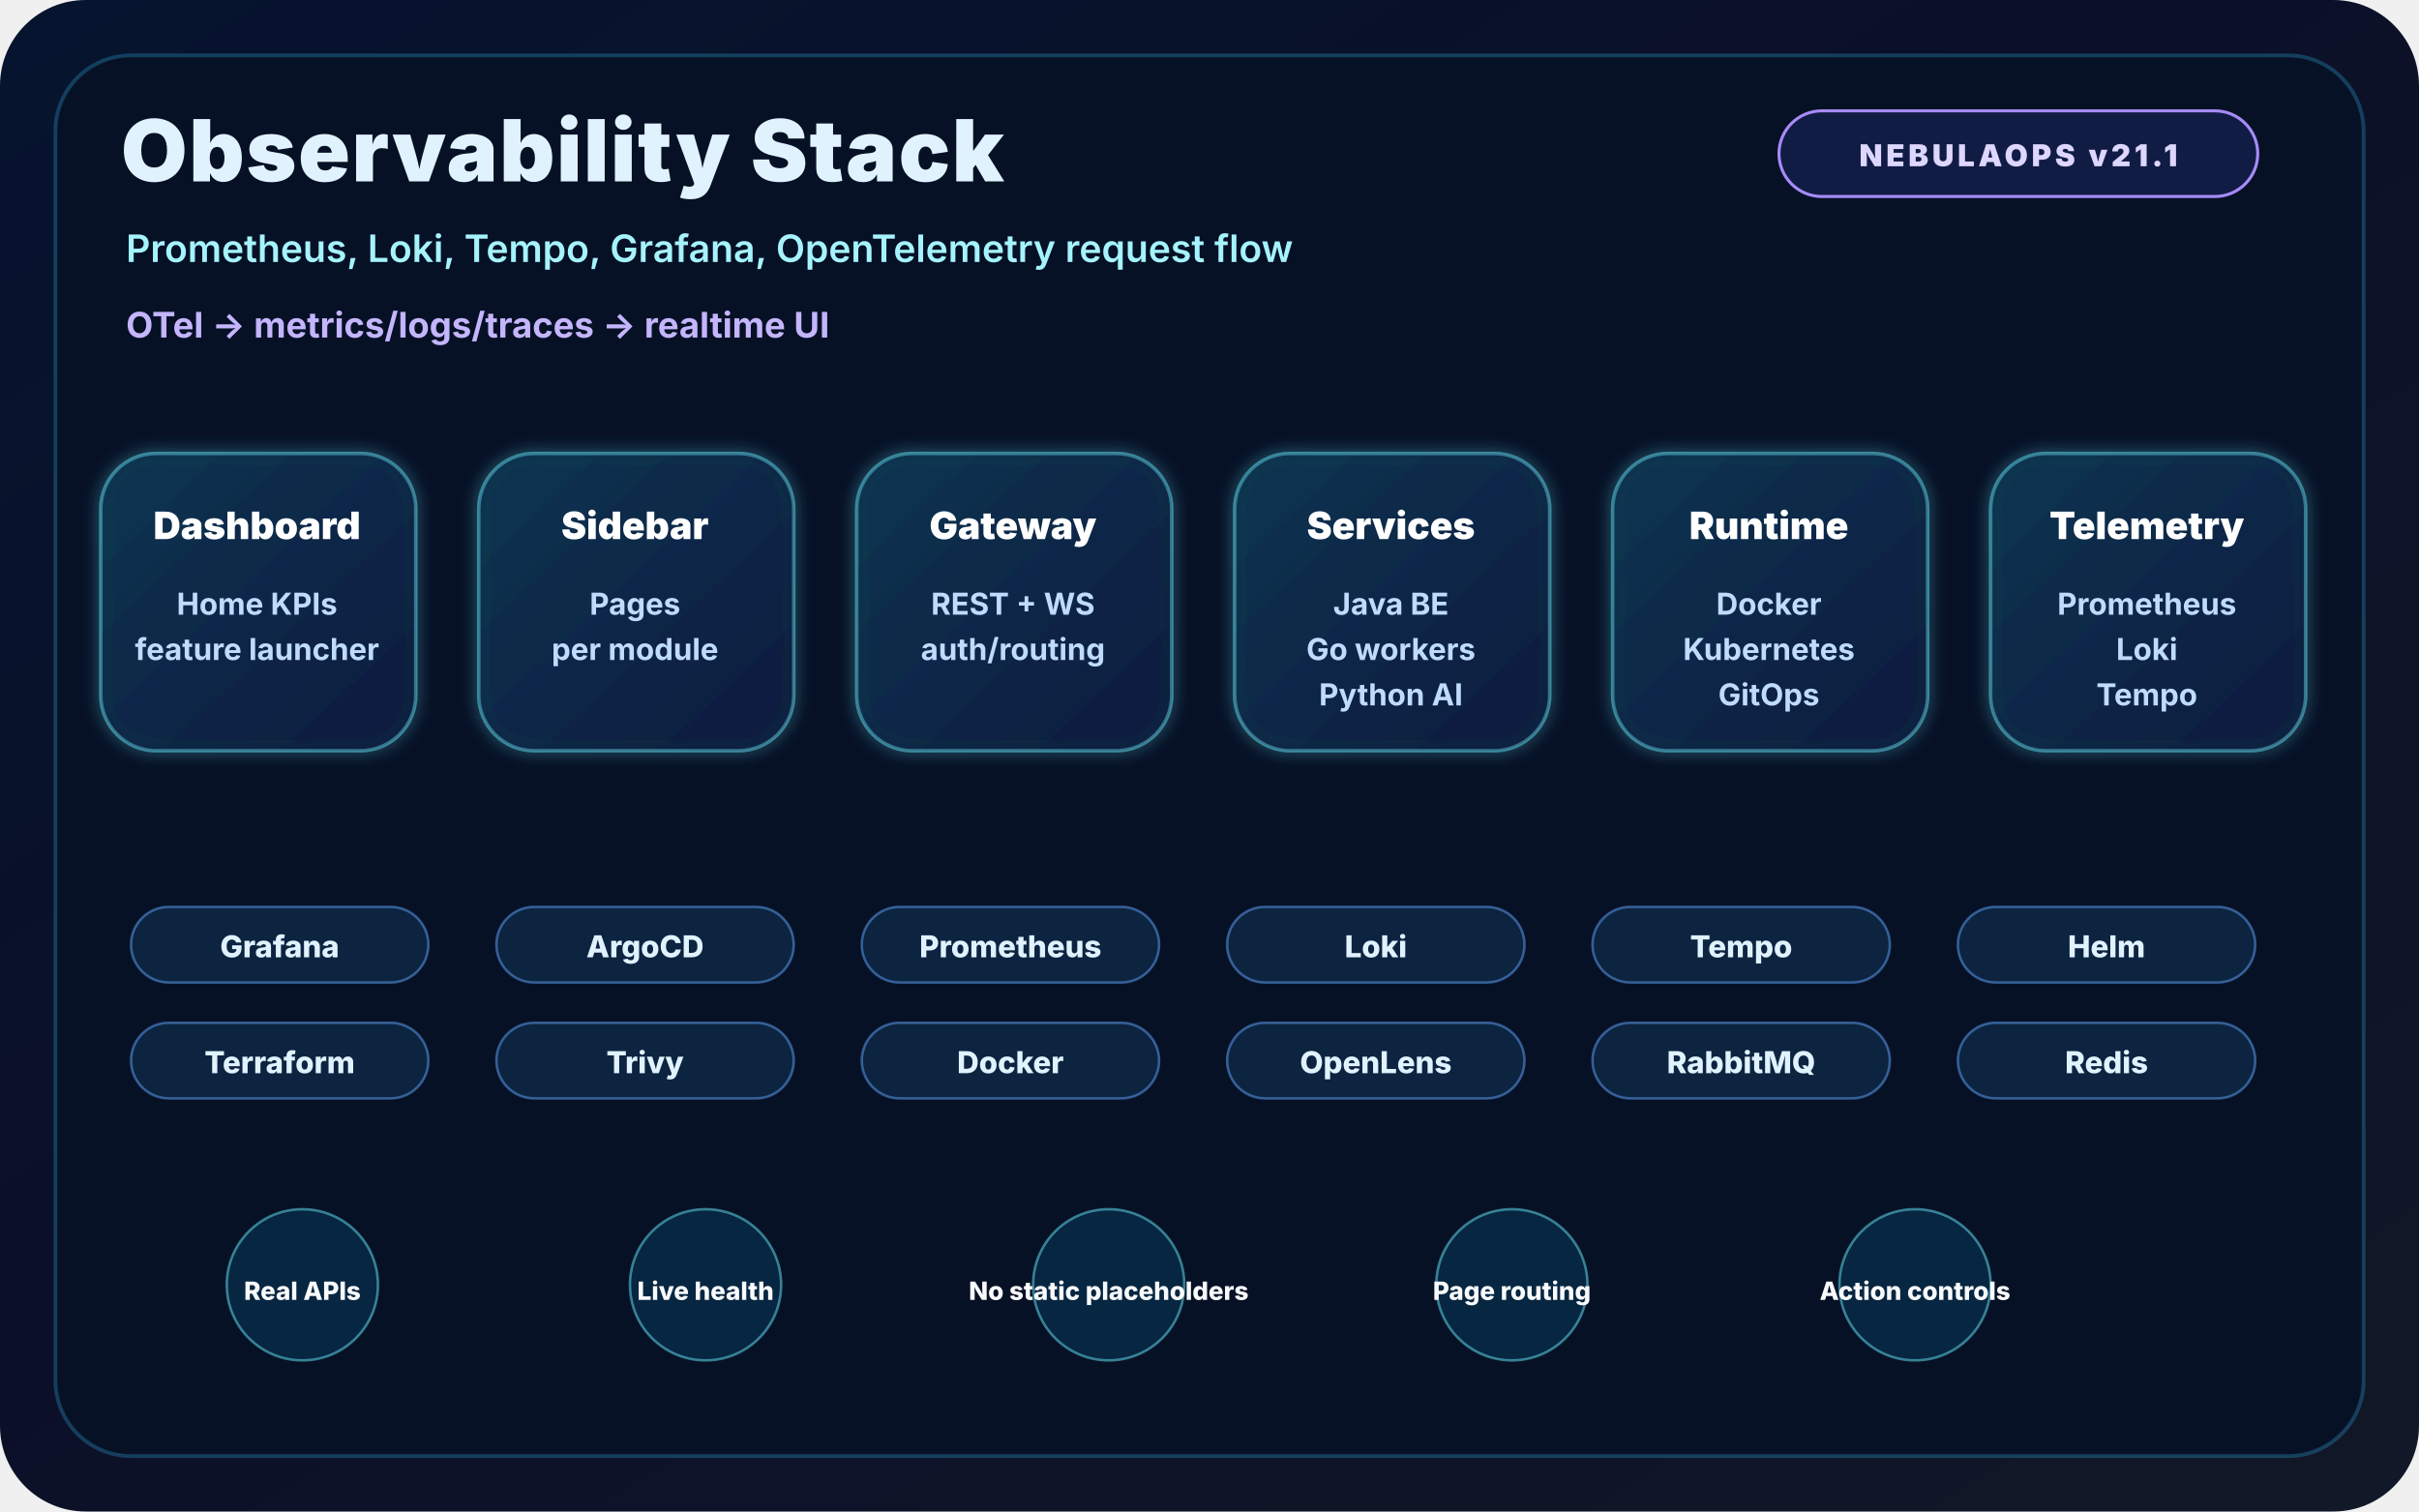
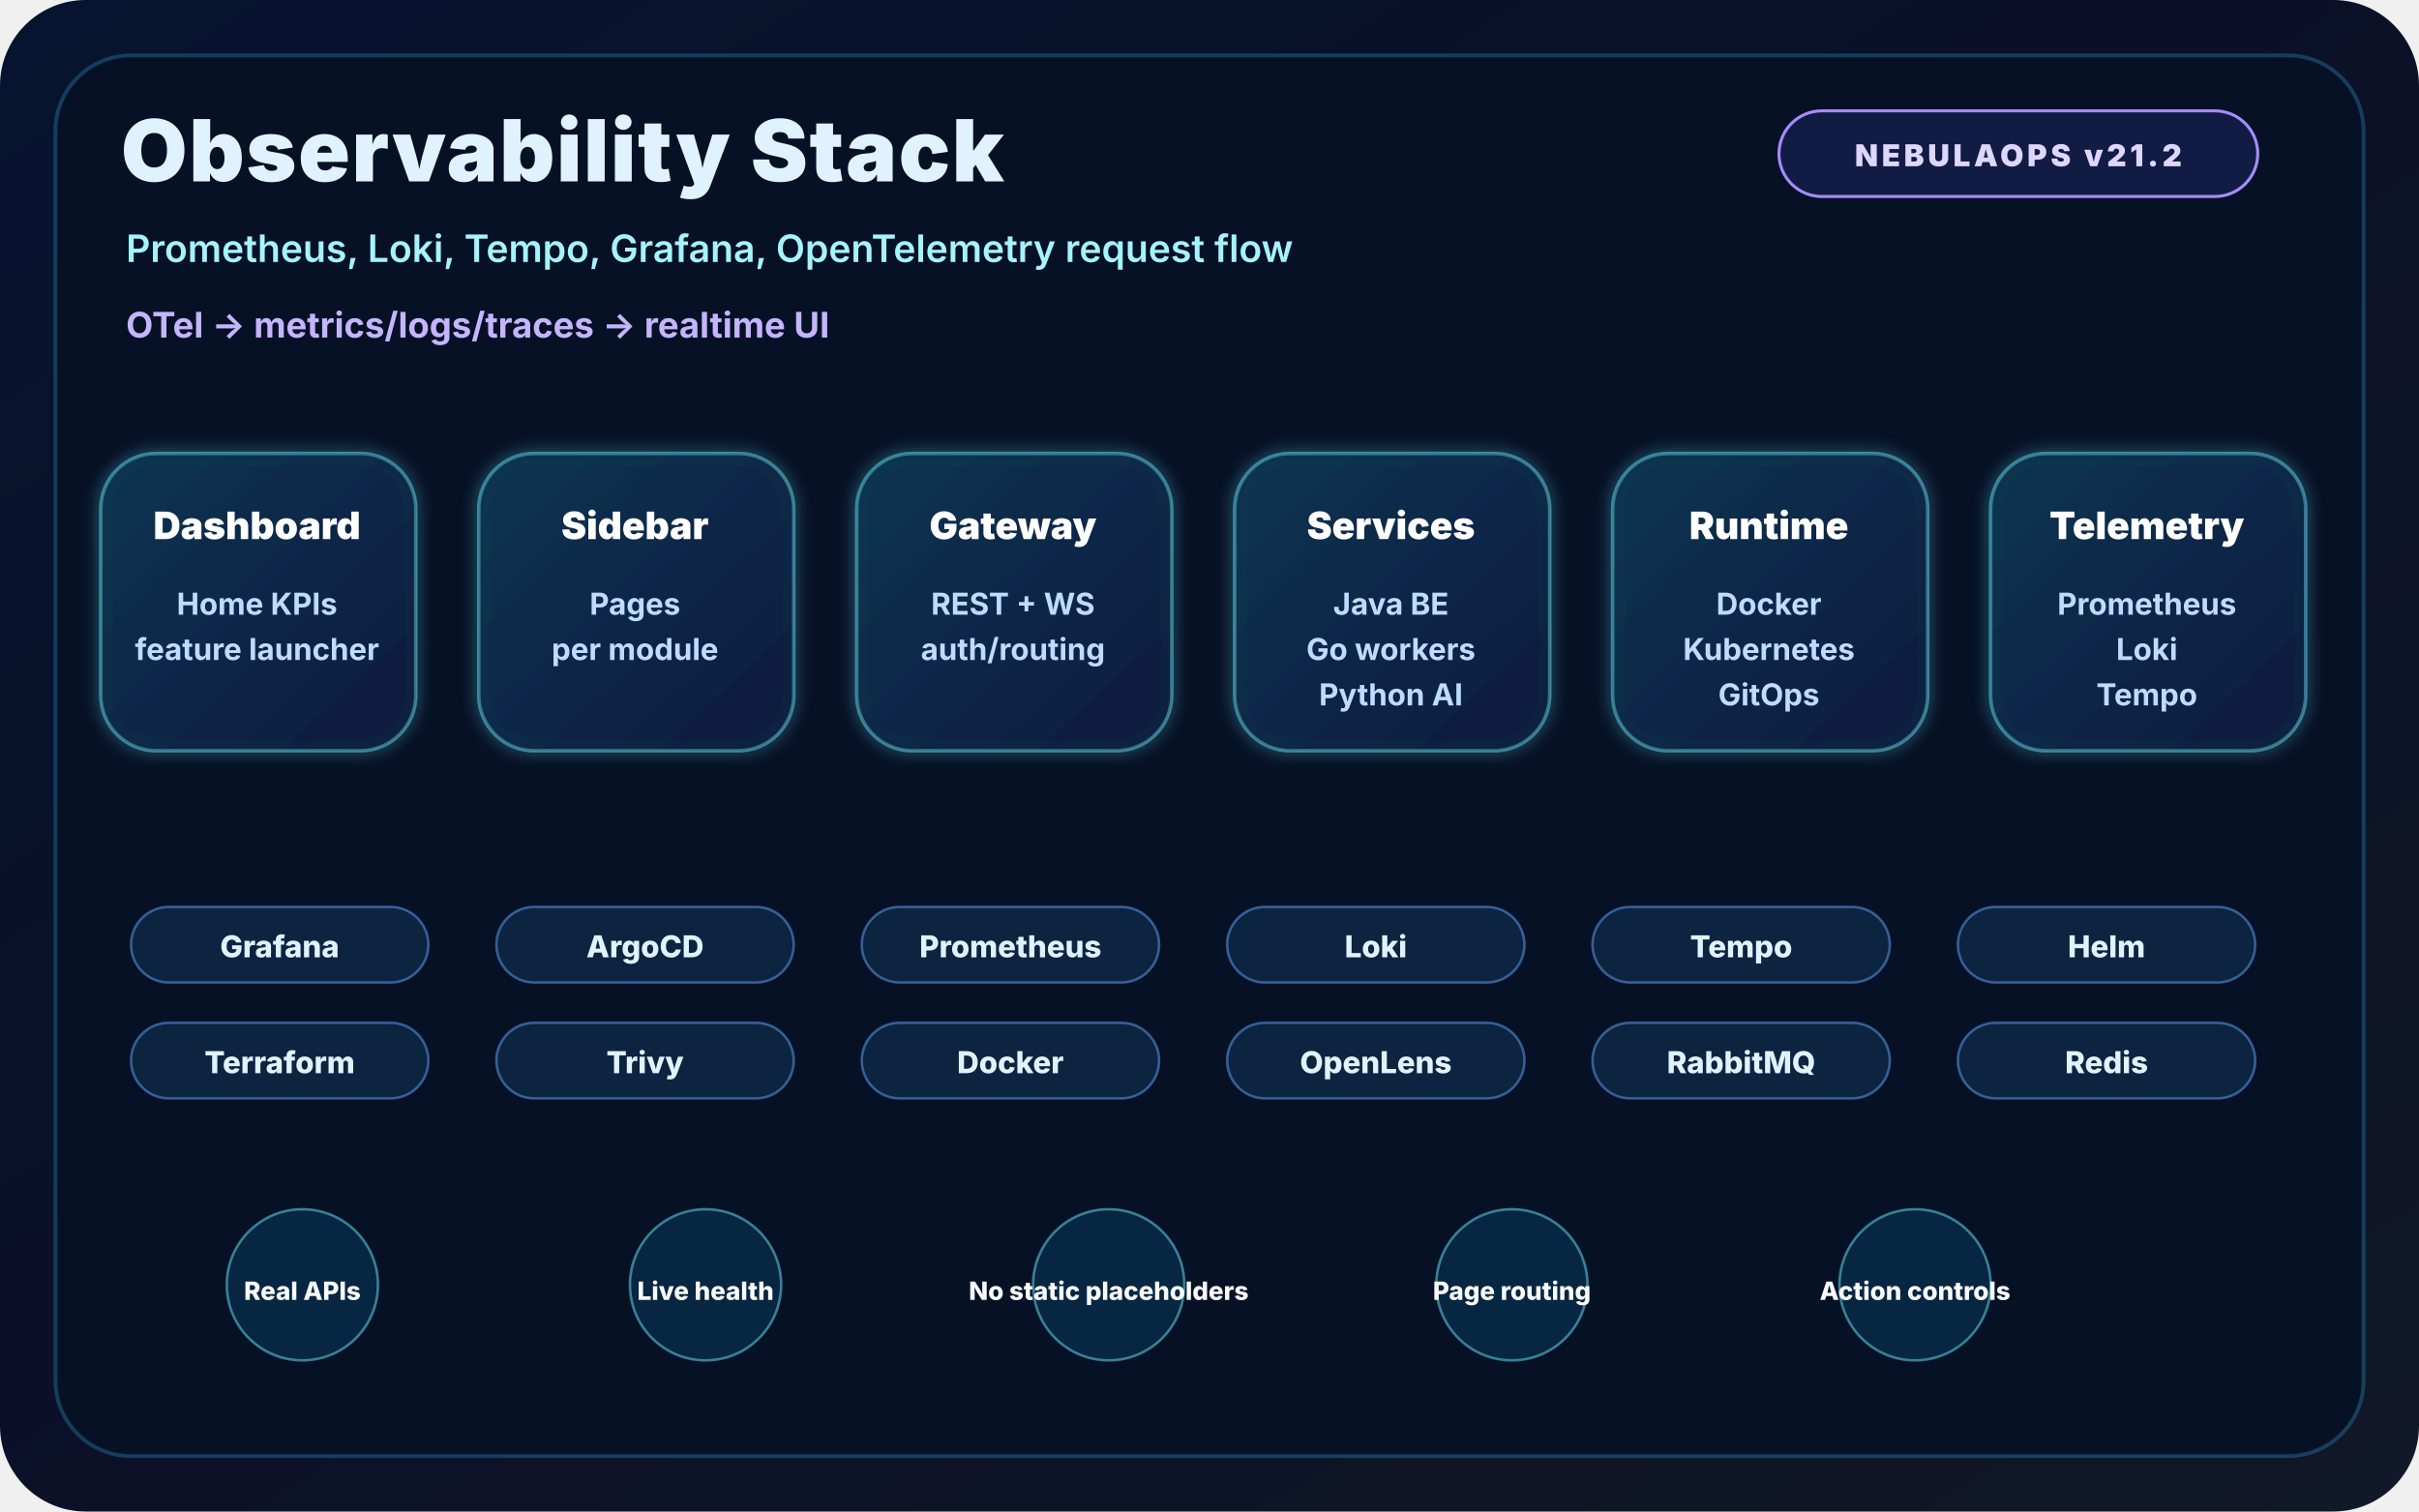
- <svg xmlns="http://www.w3.org/2000/svg" viewBox="0 0 960 600" role="img" aria-label="NebulaOps v21.1 Observability Stack">
+ <svg xmlns="http://www.w3.org/2000/svg" viewBox="0 0 960 600" role="img" aria-label="NebulaOps v21.2 Observability Stack">
  <defs>
    <linearGradient id="bg" x1="0" y1="0" x2="1" y2="1">
      <stop offset="0" stop-color="#06142f" />
      <stop offset=".45" stop-color="#0b1028" />
      <stop offset="1" stop-color="#111827" />
    </linearGradient>
    <linearGradient id="card" x1="0" y1="0" x2="1" y2="1">
      <stop offset="0" stop-color="#0f3552" stop-opacity=".96" />
      <stop offset="1" stop-color="#111a3d" stop-opacity=".92" />
    </linearGradient>
    <linearGradient id="accent" x1="0" y1="0" x2="1" y2="0">
      <stop offset="0" stop-color="#38bdf8" />
      <stop offset=".5" stop-color="#8b5cf6" />
      <stop offset="1" stop-color="#22d3ee" />
    </linearGradient>
    <filter id="glow">
      <feGaussianBlur stdDeviation="3" result="b" />
      <feMerge>
        <feMergeNode in="b" />
        <feMergeNode in="SourceGraphic" />
      </feMerge>
    </filter>
    <style>
            .bg{fill:url(#bg)} .panel{fill:#071126;stroke:#38bdf8;stroke-opacity:.26;stroke-width:1.5}
            .node rect{fill:url(#card);stroke:#67e8f9;stroke-opacity:.42;stroke-width:1.4;filter:url(#glow)}
            .link{fill:none;stroke:url(#accent);stroke-width:4;stroke-linecap:round;stroke-dasharray:9 9;opacity:.8}
            .title{font:900 34px Inter,Arial,sans-serif;fill:#e0f2fe;letter-spacing:.02em}
            .sub{font:600 15px Inter,Arial,sans-serif;fill:#a5f3fc} .flow{font:700 14px
            Inter,Arial,sans-serif;fill:#c4b5fd}
            .h{font:900 15px Inter,Arial,sans-serif;fill:#fff} .b{font:700 12px Inter,Arial,sans-serif;fill:#bfdbfe}
            .chip{fill:#0c2440;stroke:#60a5fa;stroke-opacity:.5} .chipText{font:800 12px
            Inter,Arial,sans-serif;fill:#e0f2fe}
            .pulse{fill:#0ea5e9;fill-opacity:.14;stroke:#67e8f9;stroke-opacity:.5} .small{font:800 10px
            Inter,Arial,sans-serif;fill:#f8fafc}
            .badge{fill:#111c44;stroke:#a78bfa;stroke-width:1.2} .badgeText{font:900 12px
            Inter,Arial,sans-serif;fill:#ddd6fe;letter-spacing:.12em}
        </style>
  </defs>
  <rect class="bg" width="960" height="600" rx="34" />
  <rect class="panel" x="22" y="22" width="916" height="556" rx="30" />
  <rect class="badge" x="706" y="44" width="190" height="34" rx="17" />
-   <text class="badgeText" x="801" y="66" text-anchor="middle">NEBULAOPS v21.1</text>
+   <text class="badgeText" x="801" y="66" text-anchor="middle">NEBULAOPS v21.2</text>
  <text class="title" x="48" y="72">Observability Stack</text>
  <text class="sub" x="50" y="104">Prometheus, Loki, Tempo, Grafana, OpenTelemetry request flow</text>
  <text class="flow" x="50" y="134">OTel → metrics/logs/traces → realtime UI</text>
  <g class="node" transform="translate(40,180)">
    <rect width="125" height="118" rx="22" />
    <text class="h" x="62" y="34" text-anchor="middle">Dashboard</text>
    <text class="b" x="62" y="64" text-anchor="middle" dy="0">Home KPIs</text>
    <text class="b" x="62" y="64" text-anchor="middle" dy="18">feature launcher</text>
  </g>
  <path class="link" d="M165 239 C 185 239 170 239 190 239" />
  <g class="node" transform="translate(190,180)">
    <rect width="125" height="118" rx="22" />
    <text class="h" x="62" y="34" text-anchor="middle">Sidebar</text>
    <text class="b" x="62" y="64" text-anchor="middle" dy="0">Pages</text>
    <text class="b" x="62" y="64" text-anchor="middle" dy="18">per module</text>
  </g>
  <path class="link" d="M315 239 C 335 239 320 239 340 239" />
  <g class="node" transform="translate(340,180)">
    <rect width="125" height="118" rx="22" />
    <text class="h" x="62" y="34" text-anchor="middle">Gateway</text>
    <text class="b" x="62" y="64" text-anchor="middle" dy="0">REST + WS</text>
    <text class="b" x="62" y="64" text-anchor="middle" dy="18">auth/routing</text>
  </g>
  <path class="link" d="M465 239 C 485 239 470 239 490 239" />
  <g class="node" transform="translate(490,180)">
    <rect width="125" height="118" rx="22" />
    <text class="h" x="62" y="34" text-anchor="middle">Services</text>
    <text class="b" x="62" y="64" text-anchor="middle" dy="0">Java BE</text>
    <text class="b" x="62" y="64" text-anchor="middle" dy="18">Go workers</text>
    <text class="b" x="62" y="64" text-anchor="middle" dy="36">Python AI</text>
  </g>
  <path class="link" d="M615 239 C 635 239 620 239 640 239" />
  <g class="node" transform="translate(640,180)">
    <rect width="125" height="118" rx="22" />
    <text class="h" x="62" y="34" text-anchor="middle">Runtime</text>
    <text class="b" x="62" y="64" text-anchor="middle" dy="0">Docker</text>
    <text class="b" x="62" y="64" text-anchor="middle" dy="18">Kubernetes</text>
    <text class="b" x="62" y="64" text-anchor="middle" dy="36">GitOps</text>
  </g>
  <path class="link" d="M765 239 C 785 239 770 239 790 239" />
  <g class="node" transform="translate(790,180)">
    <rect width="125" height="118" rx="22" />
    <text class="h" x="62" y="34" text-anchor="middle">Telemetry</text>
    <text class="b" x="62" y="64" text-anchor="middle" dy="0">Prometheus</text>
    <text class="b" x="62" y="64" text-anchor="middle" dy="18">Loki</text>
    <text class="b" x="62" y="64" text-anchor="middle" dy="36">Tempo</text>
  </g>
  <rect class="chip" x="52" y="360" width="118" height="30" rx="15" />
  <text class="chipText" x="111" y="380" dy="0" text-anchor="middle">Grafana</text>
  <rect class="chip" x="197" y="360" width="118" height="30" rx="15" />
  <text class="chipText" x="256" y="380" dy="0" text-anchor="middle">ArgoCD</text>
  <rect class="chip" x="342" y="360" width="118" height="30" rx="15" />
  <text class="chipText" x="401" y="380" dy="0" text-anchor="middle">Prometheus</text>
  <rect class="chip" x="487" y="360" width="118" height="30" rx="15" />
  <text class="chipText" x="546" y="380" dy="0" text-anchor="middle">Loki</text>
  <rect class="chip" x="632" y="360" width="118" height="30" rx="15" />
  <text class="chipText" x="691" y="380" dy="0" text-anchor="middle">Tempo</text>
  <rect class="chip" x="777" y="360" width="118" height="30" rx="15" />
  <text class="chipText" x="836" y="380" dy="0" text-anchor="middle">Helm</text>
  <rect class="chip" x="52" y="406" width="118" height="30" rx="15" />
  <text class="chipText" x="111" y="380" dy="46" text-anchor="middle">Terraform</text>
  <rect class="chip" x="197" y="406" width="118" height="30" rx="15" />
  <text class="chipText" x="256" y="380" dy="46" text-anchor="middle">Trivy</text>
  <rect class="chip" x="342" y="406" width="118" height="30" rx="15" />
  <text class="chipText" x="401" y="380" dy="46" text-anchor="middle">Docker</text>
  <rect class="chip" x="487" y="406" width="118" height="30" rx="15" />
  <text class="chipText" x="546" y="380" dy="46" text-anchor="middle">OpenLens</text>
  <rect class="chip" x="632" y="406" width="118" height="30" rx="15" />
  <text class="chipText" x="691" y="380" dy="46" text-anchor="middle">RabbitMQ</text>
  <rect class="chip" x="777" y="406" width="118" height="30" rx="15" />
  <text class="chipText" x="836" y="380" dy="46" text-anchor="middle">Redis</text>
  <circle class="pulse" cx="120" cy="510" r="30" />
  <text class="small" x="120" y="516" text-anchor="middle">Real APIs</text>
  <circle class="pulse" cx="280" cy="510" r="30" />
  <text class="small" x="280" y="516" text-anchor="middle">Live health</text>
  <circle class="pulse" cx="440" cy="510" r="30" />
  <text class="small" x="440" y="516" text-anchor="middle">No static placeholders</text>
  <circle class="pulse" cx="600" cy="510" r="30" />
  <text class="small" x="600" y="516" text-anchor="middle">Page routing</text>
  <circle class="pulse" cx="760" cy="510" r="30" />
  <text class="small" x="760" y="516" text-anchor="middle">Action controls</text>
</svg>
